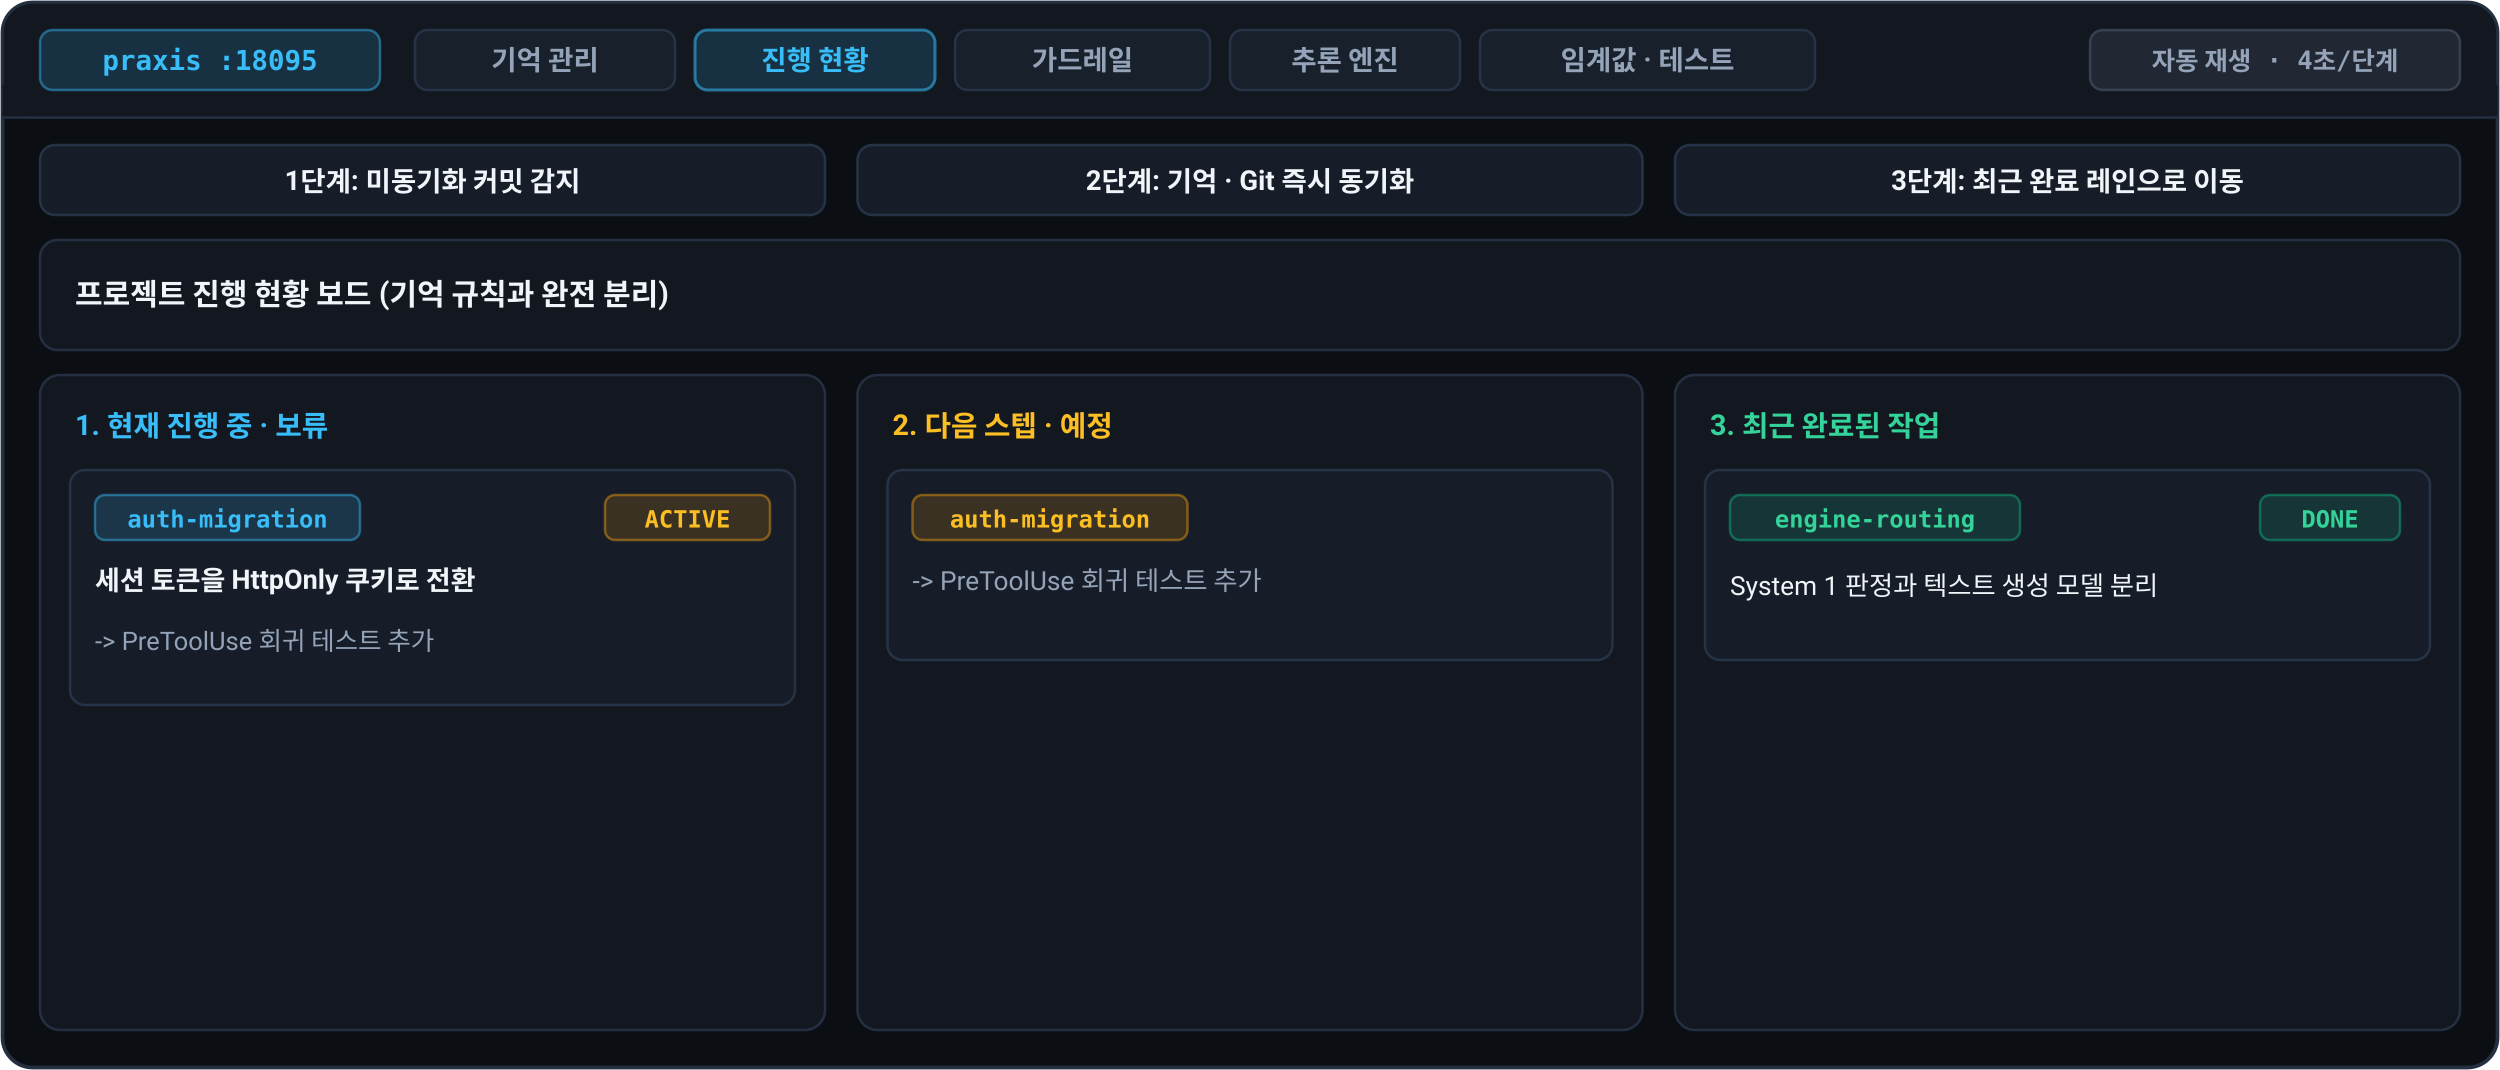
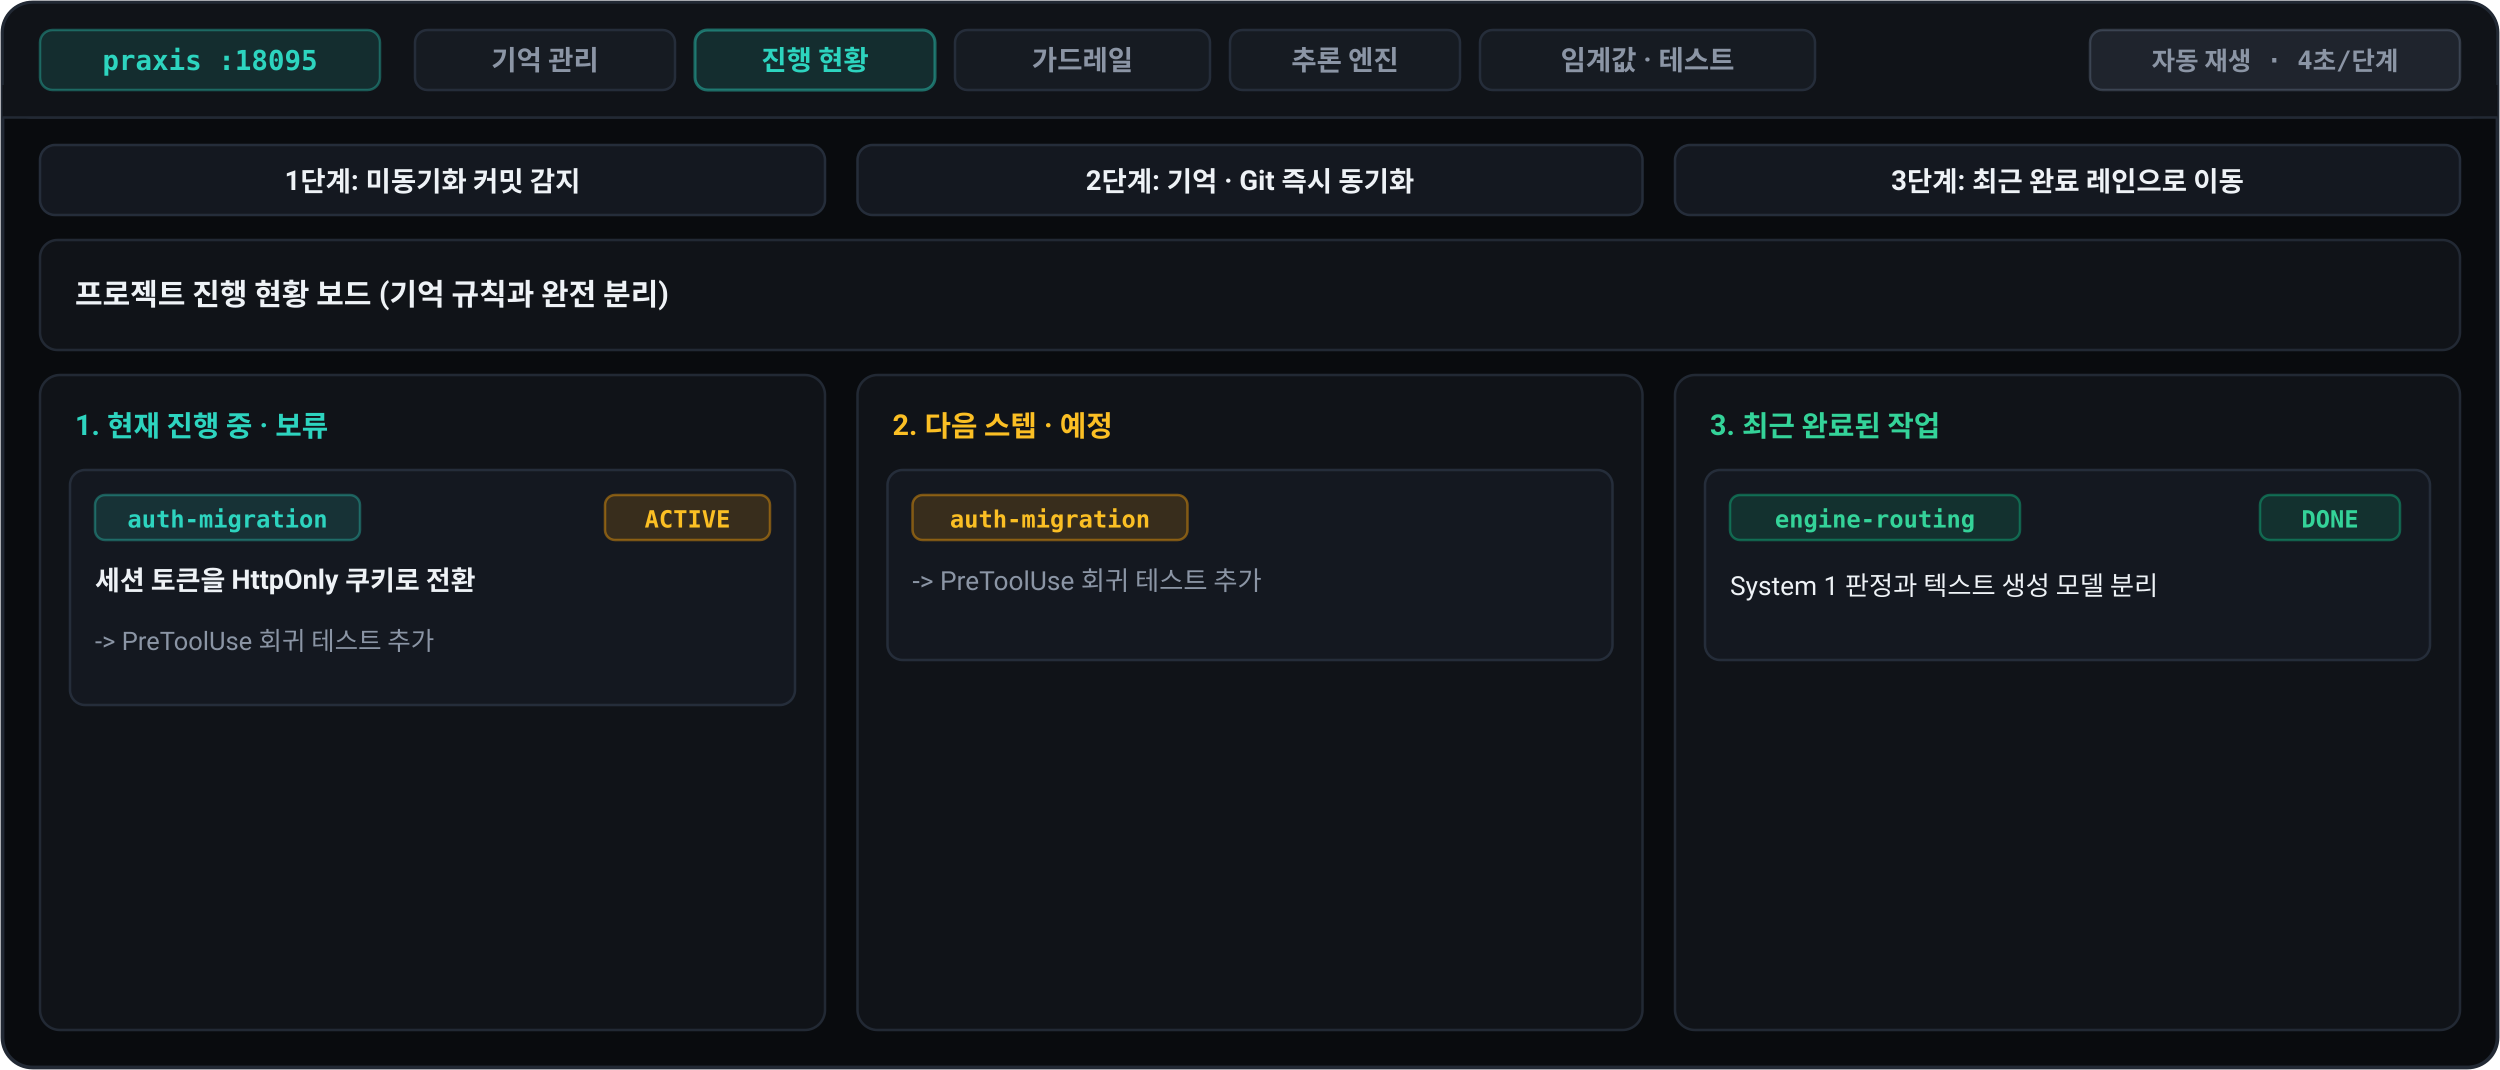
<svg xmlns="http://www.w3.org/2000/svg" viewBox="0 0 1000 428" width="100%" height="100%" role="img" aria-label="웹 콘솔 진행 현황 탭 동작 시뮬레이션">
  <style>
-     .outer { fill: #0b0e13; stroke: #243041; stroke-width: 1.5; }
-     .topbar { fill: #121720; stroke: #243041; stroke-width: 1; }
-     .card { fill: #121720; stroke: #243041; stroke-width: 1; }
-     .sub { fill: #161d28; stroke: #263346; stroke-width: 1; }
-     .sub-hi { fill: rgba(56, 189, 248, 0.10); stroke: rgba(56, 189, 248, 0.45); stroke-width: 1.2; }
+     .outer { fill: #090b0e; stroke: #222934; stroke-width: 1.5; }
+     .topbar { fill: #101318; stroke: #222934; stroke-width: 1; }
+     .card { fill: #101318; stroke: #222934; stroke-width: 1; }
+     .sub { fill: #141820; stroke: #252d3a; stroke-width: 1; }
+     .sub-hi { fill: rgba(45, 212, 191, 0.10); stroke: rgba(45, 212, 191, 0.36); stroke-width: 1.2; }
    .sub-ok { fill: rgba(16, 185, 129, 0.10); stroke: rgba(16, 185, 129, 0.45); stroke-width: 1.2; }
    .sub-warn { fill: rgba(245, 158, 11, 0.10); stroke: rgba(245, 158, 11, 0.45); stroke-width: 1.2; }
    .sub-err { fill: rgba(239, 68, 68, 0.10); stroke: rgba(239, 68, 68, 0.48); stroke-width: 1.2; }
-     .pill-idle { fill: #18202c; stroke: #263346; stroke-width: 1; }
-     .pill-act { fill: rgba(56, 189, 248, 0.16); stroke: rgba(56, 189, 248, 0.55); stroke-width: 1.2; }
+     .pill-idle { fill: #161b22; stroke: #252d3a; stroke-width: 1; }
+     .pill-act { fill: rgba(45, 212, 191, 0.14); stroke: rgba(45, 212, 191, 0.46); stroke-width: 1.2; }
    .b-ok { fill: rgba(16, 185, 129, 0.16); stroke: rgba(16, 185, 129, 0.45); stroke-width: 1; }
    .b-err { fill: rgba(239, 68, 68, 0.16); stroke: rgba(239, 68, 68, 0.45); stroke-width: 1; }
    .b-warn { fill: rgba(245, 158, 11, 0.16); stroke: rgba(245, 158, 11, 0.45); stroke-width: 1; }
-     .b-info { fill: rgba(56, 189, 248, 0.16); stroke: rgba(56, 189, 248, 0.45); stroke-width: 1; }
+     .b-info { fill: rgba(45, 212, 191, 0.14); stroke: rgba(45, 212, 191, 0.36); stroke-width: 1; }
    .b-mut { fill: rgba(100, 116, 139, 0.18); stroke: rgba(100, 116, 139, 0.4); stroke-width: 1; }
    .sans { font-family: -apple-system, BlinkMacSystemFont, "Segoe UI", "Apple SD Gothic Neo", "Noto Sans KR", "Malgun Gothic", Roboto, sans-serif; }
    .mono { font-family: "JetBrains Mono", "SF Mono", Menlo, Consolas, monospace; }
-     .t-pri { fill: #f1f5f9; }
-     .t-sec { fill: #94a3b8; }
-     .t-mut { fill: #64748b; }
-     .t-acc { fill: #38bdf8; }
+     .t-pri { fill: #eef2f6; }
+     .t-sec { fill: #8b95a5; }
+     .t-mut { fill: #606b7b; }
+     .t-acc { fill: #2dd4bf; }
    .t-ok { fill: #34d399; }
    .t-warn { fill: #fbbf24; }
    .t-err { fill: #f87171; }
-     .btn-pri { fill: #0284c7; stroke: #38bdf8; stroke-width: 1; }
+     .btn-pri { fill: #0f766e; stroke: #2dd4bf; stroke-width: 1; }

    /* 12s loop across 3 frames (4s per frame) */
    .f1, .f2, .f3 { opacity: 0; }
    .f1 { animation: loop1 12s infinite; }
    .f2 { animation: loop2 12s infinite; }
    .f3 { animation: loop3 12s infinite; }
    @keyframes loop1 { 0%, 31% { opacity: 1; } 34%, 100% { opacity: 0; } }
    @keyframes loop2 { 0%, 32% { opacity: 0; } 34%, 65% { opacity: 1; } 68%, 100% { opacity: 0; } }
    @keyframes loop3 { 0%, 66% { opacity: 0; } 68%, 98% { opacity: 1; } 100% { opacity: 0; } }
  </style>
  <rect class="outer" x="1" y="1" width="998" height="426" rx="12" />
  <rect class="topbar" x="1" y="1" width="998" height="46" rx="12" />
-   <rect x="1" y="34" width="998" height="13" fill="#121720" />
-   <line x1="1" y1="47" x2="999" y2="47" stroke="#243041" stroke-width="1" />
+   <rect x="1" y="34" width="998" height="13" fill="#101318" />
+   <line x1="1" y1="47" x2="999" y2="47" stroke="#222934" stroke-width="1" />
  <rect class="b-info" x="16" y="12" width="136" height="24" rx="5" />
  <text x="84" y="28" text-anchor="middle" class="mono t-acc" font-size="11" font-weight="700">praxis :18095</text>
  <rect class="pill-idle" x="166" y="12" width="104" height="24" rx="5" />
  <text x="218.0" y="28" text-anchor="middle" class="sans t-sec" font-size="11" font-weight="600">기억 관리</text>
  <rect class="pill-act" x="278" y="12" width="96" height="24" rx="5" />
  <text x="326.0" y="28" text-anchor="middle" class="sans t-acc" font-size="11" font-weight="700">진행 현황</text>
  <rect class="pill-idle" x="382" y="12" width="102" height="24" rx="5" />
  <text x="433.0" y="28" text-anchor="middle" class="sans t-sec" font-size="11" font-weight="600">가드레일</text>
  <rect class="pill-idle" x="492" y="12" width="92" height="24" rx="5" />
  <text x="538.0" y="28" text-anchor="middle" class="sans t-sec" font-size="11" font-weight="600">추론 엔진</text>
  <rect class="pill-idle" x="592" y="12" width="134" height="24" rx="5" />
  <text x="659.0" y="28" text-anchor="middle" class="sans t-sec" font-size="11" font-weight="600">임계값 · 테스트</text>
  <rect class="b-mut" x="836" y="12" width="148" height="24" rx="5" />
  <text x="910" y="28" text-anchor="middle" class="mono t-sec" font-size="10.2" font-weight="600">자동 재생 · 4초/단계</text>
  <rect class="sub" x="16" y="58" width="314" height="28" rx="6" />
  <g class="f1">
    <rect class="sub-hi" x="16" y="58" width="314" height="28" rx="6" />
  </g>
  <text x="173" y="76" text-anchor="middle" class="sans t-pri" font-size="11" font-weight="600">1단계: 미동기화 커밋 감지</text>
  <rect class="sub" x="343" y="58" width="314" height="28" rx="6" />
  <g class="f2">
    <rect class="sub-hi" x="343" y="58" width="314" height="28" rx="6" />
  </g>
  <text x="500" y="76" text-anchor="middle" class="sans t-pri" font-size="11" font-weight="600">2단계: 기억 · Git 즉시 동기화</text>
  <rect class="sub" x="670" y="58" width="314" height="28" rx="6" />
  <g class="f3">
    <rect class="sub-hi" x="670" y="58" width="314" height="28" rx="6" />
  </g>
  <text x="827" y="76" text-anchor="middle" class="sans t-pri" font-size="11" font-weight="600">3단계: 최근 완료 레인으로 이동</text>
  <rect class="card" x="16" y="96" width="968" height="44" rx="7" />
  <text x="30" y="122" class="sans t-pri" font-size="12" font-weight="700">프로젝트 진행 현황 보드 (기억 규칙과 완전 분리)</text>
  <g class="f1">
    <rect class="b-warn" x="646" y="106" width="194" height="24" rx="5" />
    <text x="743" y="122" text-anchor="middle" class="mono t-warn" font-size="10.2" font-weight="700">동기화 필요 · 새 커밋 1건</text>
    <rect class="pill-idle" x="848" y="106" width="124" height="24" rx="5" />
    <text x="910" y="122" text-anchor="middle" class="sans t-pri" font-size="10.5" font-weight="600">기억·Git 동기화</text>
  </g>
  <g class="f2">
    <rect class="b-warn" x="646" y="106" width="194" height="24" rx="5" />
    <text x="743" y="122" text-anchor="middle" class="mono t-warn" font-size="10.2" font-weight="700">동기화 필요 · 새 커밋 1건</text>
    <rect class="btn-pri" x="848" y="106" width="124" height="24" rx="5" />
    <text x="910" y="122" text-anchor="middle" class="sans t-pri" font-size="10.5" font-weight="700">기억·Git 동기화</text>
  </g>
  <g class="f3">
    <rect class="b-ok" x="646" y="106" width="194" height="24" rx="5" />
    <text x="743" y="122" text-anchor="middle" class="mono t-ok" font-size="10.2" font-weight="700">최신 동기화 · a106156</text>
    <rect class="pill-idle" x="848" y="106" width="124" height="24" rx="5" />
    <text x="910" y="122" text-anchor="middle" class="sans t-sec" font-size="10.5" font-weight="600">기억·Git 동기화</text>
  </g>
  <rect class="card" x="16" y="150" width="314" height="262" rx="8" />
  <text x="30" y="174" class="sans t-acc" font-size="11.5" font-weight="700">1. 현재 진행 중 · 보류</text>
  <rect class="sub" x="28" y="188" width="290" height="94" rx="6" />
  <rect class="b-info" x="38" y="198" width="106" height="18" rx="4" />
  <text x="91" y="211" text-anchor="middle" class="mono t-acc" font-size="9.5" font-weight="700">auth-migration</text>
  <rect class="b-warn" x="242" y="198" width="66" height="18" rx="4" />
  <text x="275" y="211" text-anchor="middle" class="mono t-warn" font-size="9.5" font-weight="700">ACTIVE</text>
  <text x="38" y="236" class="sans t-pri" font-size="10.8" font-weight="600">세션 토큰을 HttpOnly 쿠키로 전환</text>
  <text x="38" y="260" class="sans t-sec" font-size="10.2">-&gt; PreToolUse 회귀 테스트 추가</text>
  <g class="f1">
    <rect class="sub-warn" x="28" y="292" width="290" height="94" rx="6" />
    <rect class="b-warn" x="38" y="302" width="90" height="18" rx="4" />
    <text x="83" y="315" text-anchor="middle" class="mono t-warn" font-size="9.5" font-weight="700">ui-banner</text>
    <text x="38" y="340" class="sans t-pri" font-size="10.8" font-weight="600">엔진 미설정 시 상단 경고 배너 표시</text>
    <text x="38" y="364" class="sans t-sec" font-size="10.2">-&gt; 설정 저장 시 OOB 자동 숨김</text>
  </g>
  <g class="f2">
    <rect class="sub-hi" x="28" y="292" width="290" height="94" rx="6" />
    <rect class="b-info" x="38" y="302" width="90" height="18" rx="4" />
    <text x="83" y="315" text-anchor="middle" class="mono t-acc" font-size="9.5" font-weight="700">ui-banner</text>
    <text x="38" y="340" class="sans t-pri" font-size="10.8" font-weight="600">엔진 미설정 시 상단 경고 배너 표시</text>
    <text x="38" y="364" class="sans t-acc" font-size="10.2" font-weight="600">HEAD 변경 이력 분석 및 커밋 a106156 연결 완료</text>
  </g>
  <rect class="card" x="343" y="150" width="314" height="262" rx="8" />
  <text x="357" y="174" class="sans t-warn" font-size="11.5" font-weight="700">2. 다음 스텝 · 예정</text>
  <rect class="sub" x="355" y="188" width="290" height="76" rx="6" />
  <rect class="b-warn" x="365" y="198" width="110" height="18" rx="4" />
  <text x="420" y="211" text-anchor="middle" class="mono t-warn" font-size="9.5" font-weight="700">auth-migration</text>
  <text x="365" y="236" class="sans t-sec" font-size="10.5">-&gt; PreToolUse 회귀 테스트 추가</text>
  <rect class="card" x="670" y="150" width="314" height="262" rx="8" />
  <text x="684" y="174" class="sans t-ok" font-size="11.5" font-weight="700">3. 최근 완료된 작업</text>
  <rect class="sub" x="682" y="188" width="290" height="76" rx="6" />
  <rect class="b-ok" x="692" y="198" width="116" height="18" rx="4" />
  <text x="750" y="211" text-anchor="middle" class="mono t-ok" font-size="9.5" font-weight="700">engine-routing</text>
  <rect class="b-ok" x="904" y="198" width="56" height="18" rx="4" />
  <text x="932" y="211" text-anchor="middle" class="mono t-ok" font-size="9.5" font-weight="700">DONE</text>
  <text x="692" y="238" class="sans t-pri" font-size="10.5">System 1 판정과 텍스트 생성 모델 분리</text>
  <g class="f3">
    <rect class="sub-ok" x="682" y="274" width="290" height="88" rx="6" />
    <rect class="b-ok" x="692" y="284" width="90" height="18" rx="4" />
    <text x="737" y="297" text-anchor="middle" class="mono t-ok" font-size="9.5" font-weight="700">ui-banner</text>
    <rect class="b-ok" x="886" y="284" width="74" height="18" rx="4" />
    <text x="923" y="297" text-anchor="middle" class="mono t-ok" font-size="9.5" font-weight="700">a106156</text>
    <text x="692" y="324" class="sans t-ok" font-size="10.8" font-weight="600">엔진 미설정 시 상단 경고 배너 표시</text>
    <text x="692" y="346" class="sans t-sec" font-size="10">HEAD 변경 이력 분석 및 커밋 a106156 연결 완료</text>
  </g>
</svg>
